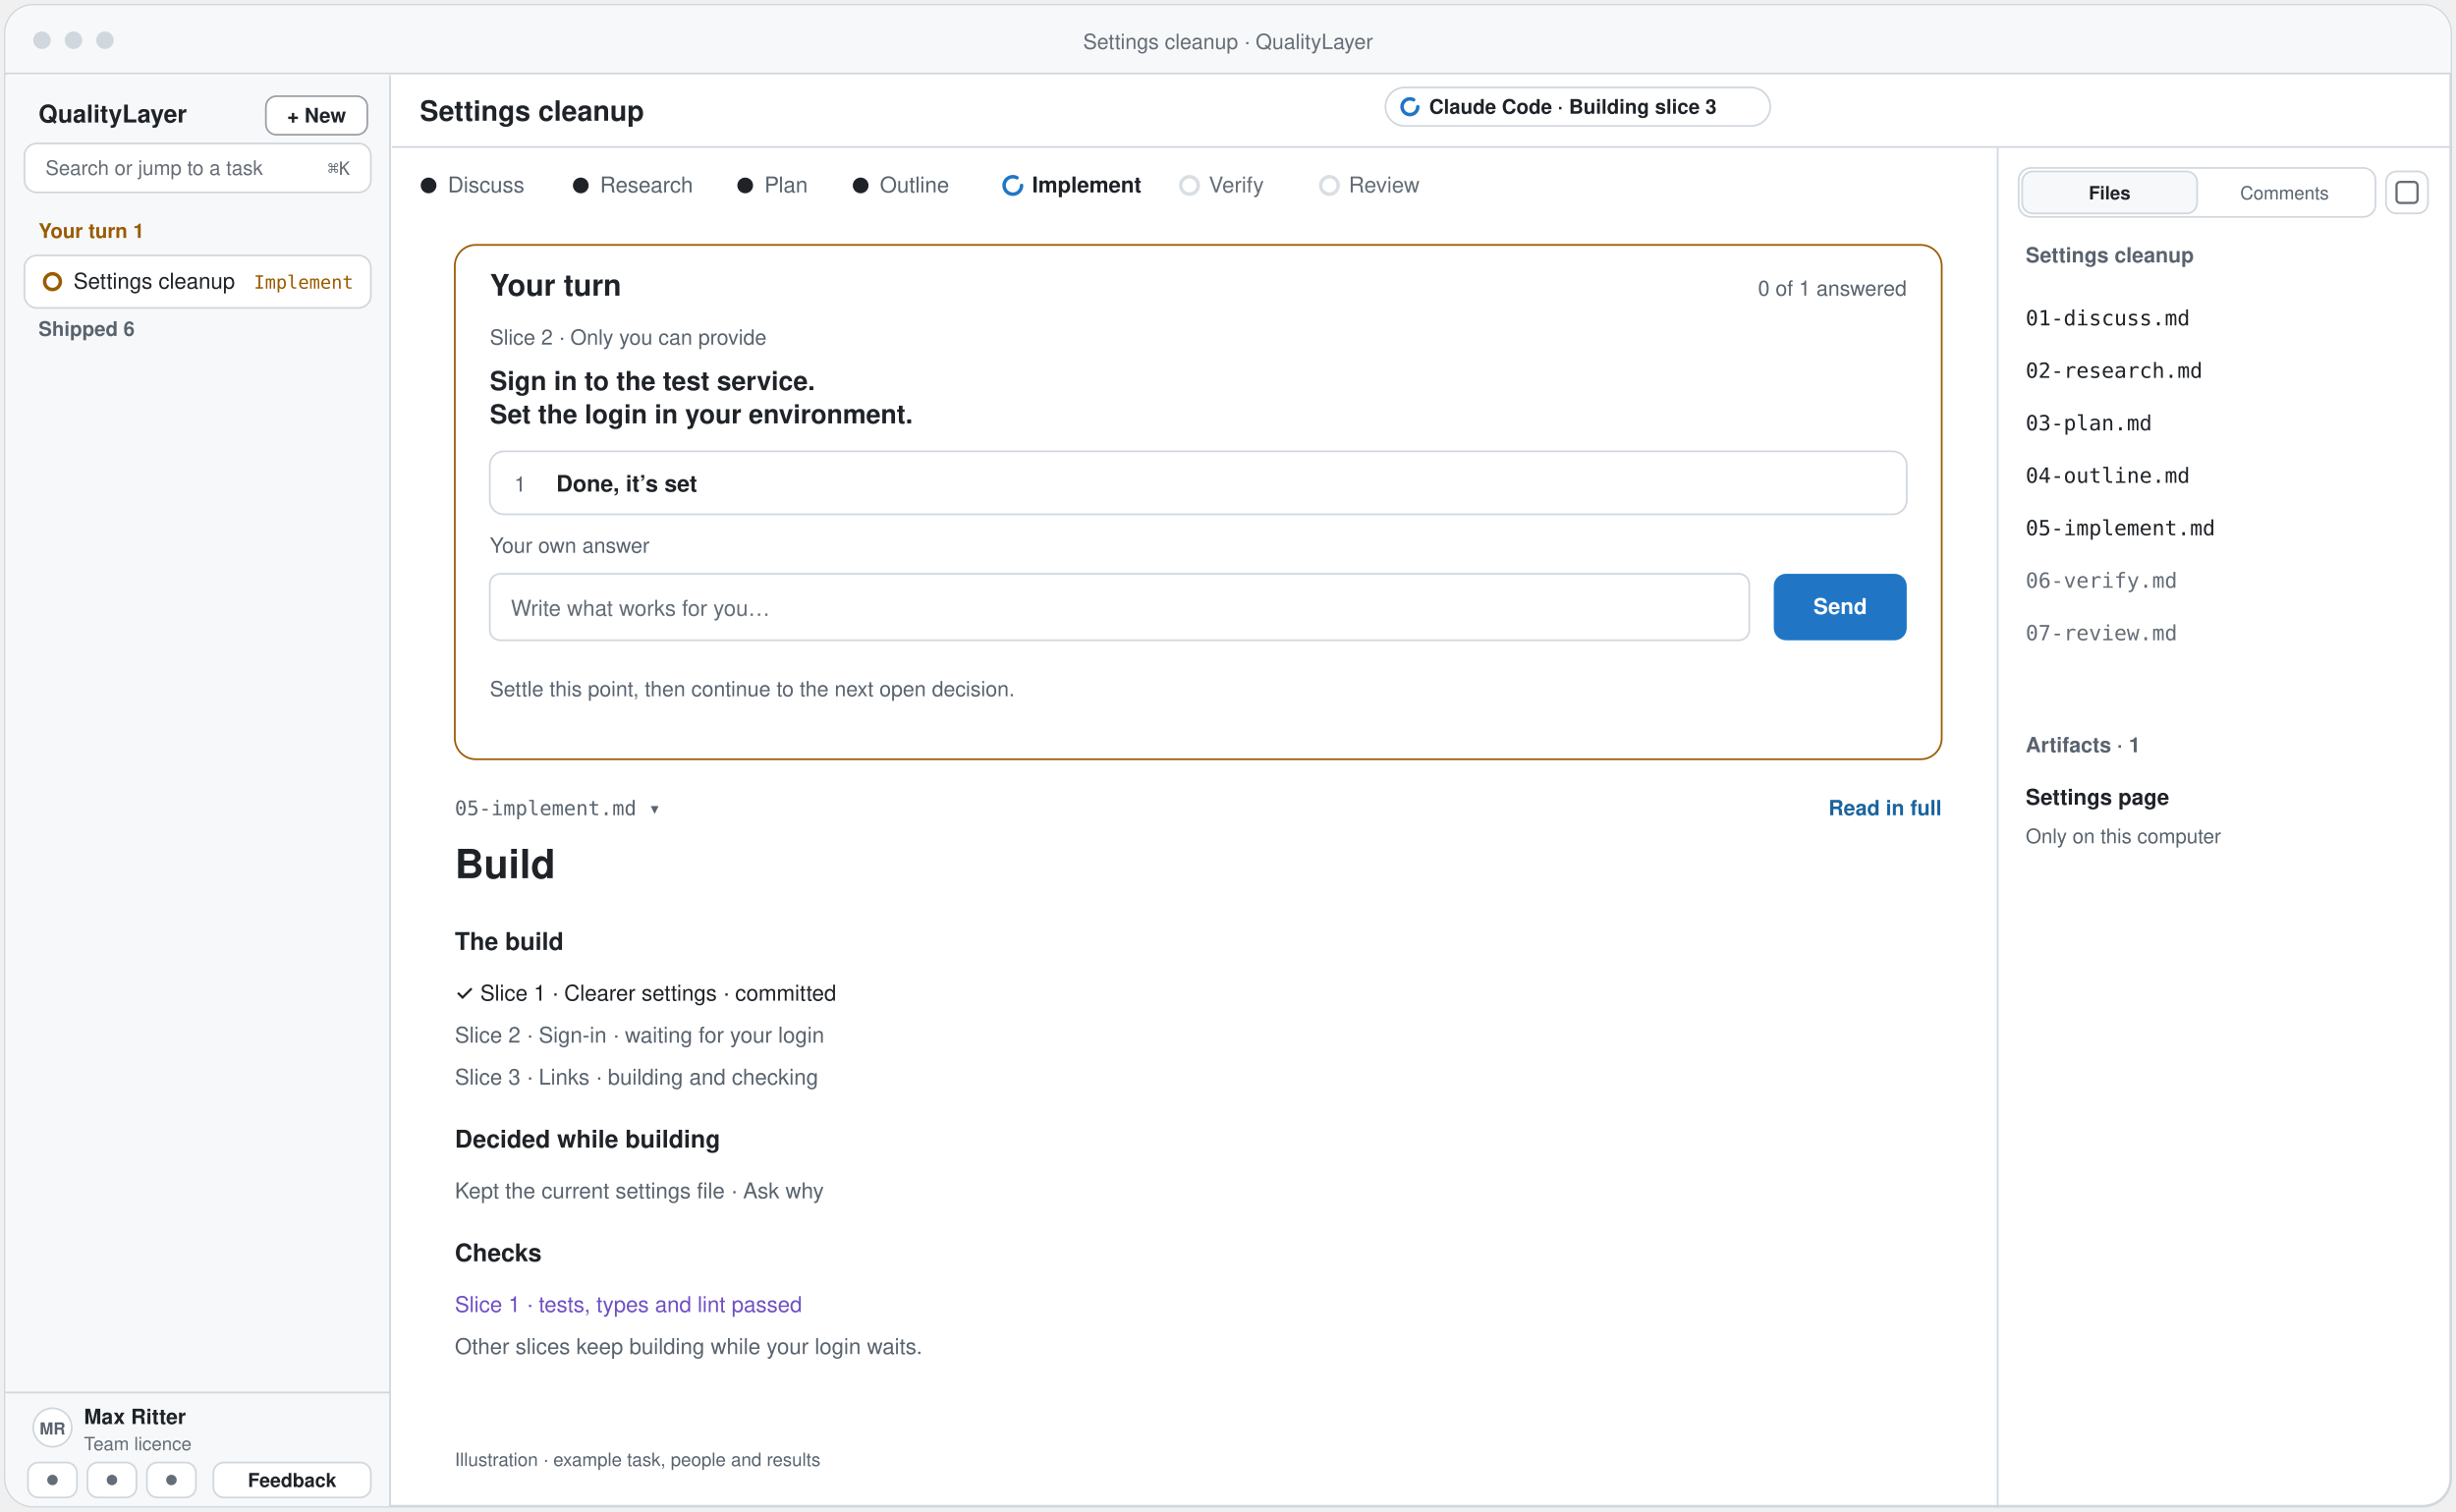
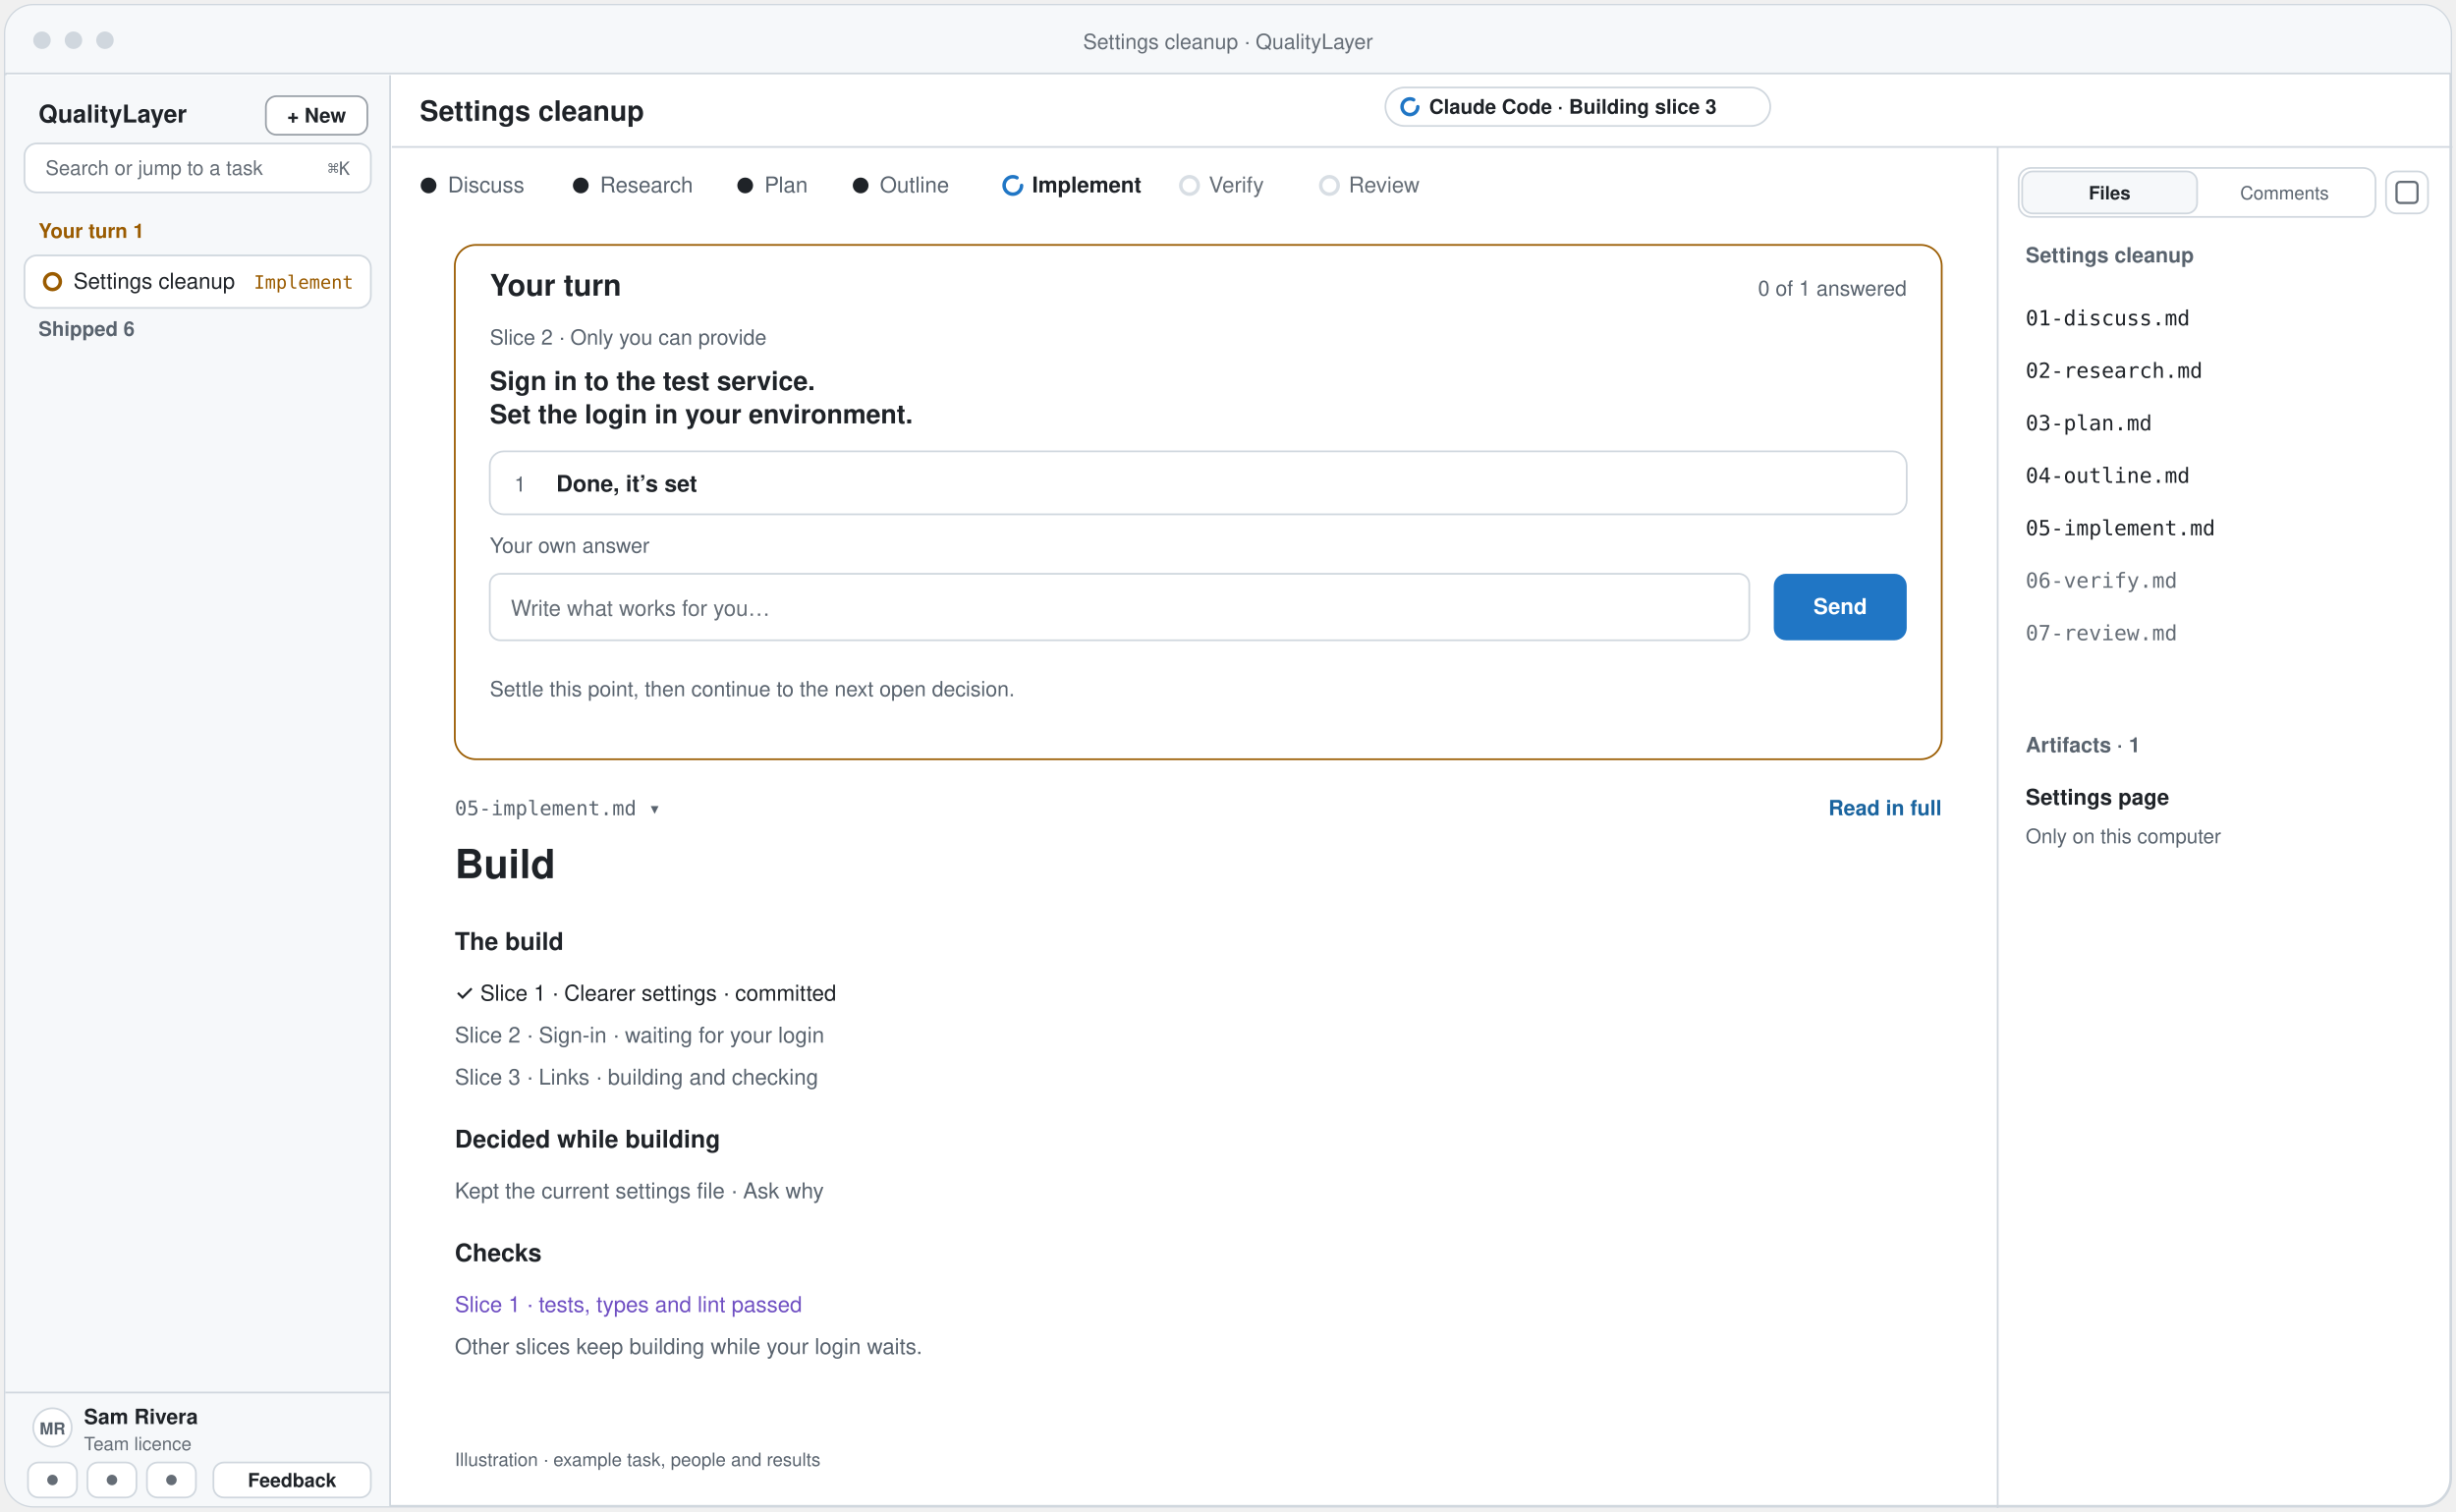
<svg xmlns="http://www.w3.org/2000/svg" style="background:#ffffff" width="1404" height="864" viewBox="-2 -2 1404 864" role="img" aria-label="Implement: named agent status, one focused Your turn card above the work, visible own words and Send for questions, and Files / Comments with artifacts within Files">
  <rect x="1" y="1" width="1398" height="858" rx="16" fill="#ffffff" stroke="#d0d7de" stroke-width="1.5" />
  <path d="M1 17 a16 16 0 0 1 16 -16 H1383 a16 16 0 0 1 16 16 V40 H1 Z" fill="#f6f8fa" />
  <line x1="1" y1="40" x2="1399" y2="40" stroke="#d0d7de" />
  <circle cx="22" cy="21" r="5" fill="#d0d7de" />
  <circle cx="40" cy="21" r="5" fill="#d0d7de" />
  <circle cx="58" cy="21" r="5" fill="#d0d7de" />
  <text x="700.0" y="26" font-family="-apple-system, BlinkMacSystemFont, 'Segoe UI', 'Helvetica Neue', Helvetica, Arial, sans-serif" font-size="12" font-weight="500" fill="#656d76" text-anchor="middle">Settings cleanup · QualityLayer</text>
  <path d="M1 41 H221 V859 H17 a16 16 0 0 1 -16 -16 Z" fill="#f6f8fa" />
  <line x1="221" y1="41" x2="221" y2="859" stroke="#d0d7de" />
  <text x="20" y="68" font-family="-apple-system, BlinkMacSystemFont, 'Segoe UI', 'Helvetica Neue', Helvetica, Arial, sans-serif" font-size="14" font-weight="700" fill="#1f2328" text-anchor="start">QualityLayer</text>
  <rect x="150" y="53" width="58" height="22" rx="6" fill="#ffffff" stroke="#59636e" stroke-opacity="0.6" />
  <text x="179" y="68" font-family="-apple-system, BlinkMacSystemFont, 'Segoe UI', 'Helvetica Neue', Helvetica, Arial, sans-serif" font-size="11.5" font-weight="600" fill="#1f2328" text-anchor="middle">+ New</text>
  <rect x="12" y="80" width="198" height="28" rx="7" fill="#ffffff" stroke="#d0d7de" />
  <text x="24" y="98" font-family="-apple-system, BlinkMacSystemFont, 'Segoe UI', 'Helvetica Neue', Helvetica, Arial, sans-serif" font-size="11.5" font-weight="400" fill="#656d76" text-anchor="start">Search or jump to a task</text>
  <text x="198" y="98" font-family="ui-monospace, SFMono-Regular, Menlo, Consolas, monospace" font-size="10.5" font-weight="500" fill="#656d76" text-anchor="end">⌘K</text>
  <text x="20" y="134" font-family="-apple-system, BlinkMacSystemFont, 'Segoe UI', 'Helvetica Neue', Helvetica, Arial, sans-serif" font-size="11.5" font-weight="650" fill="#9a5b00" text-anchor="start">Your turn  1</text>
  <rect x="12" y="144" width="198" height="30" rx="7" fill="#ffffff" stroke="#d0d7de" />
  <circle cx="28" cy="159" r="4.5" fill="none" stroke="#9a5b00" stroke-width="2" />
  <text x="40" y="163" font-family="-apple-system, BlinkMacSystemFont, 'Segoe UI', 'Helvetica Neue', Helvetica, Arial, sans-serif" font-size="12.5" font-weight="500" fill="#1f2328" text-anchor="start">Settings cleanup</text>
  <text x="200" y="163" font-family="ui-monospace, SFMono-Regular, Menlo, Consolas, monospace" font-size="10.5" font-weight="500" fill="#9a5b00" text-anchor="end">Implement</text>
  <text x="20" y="190" font-family="-apple-system, BlinkMacSystemFont, 'Segoe UI', 'Helvetica Neue', Helvetica, Arial, sans-serif" font-size="11.5" font-weight="650" fill="#59636e" text-anchor="start">Shipped  6</text>
  <line x1="1" y1="794" x2="221" y2="794" stroke="#d0d7de" />
  <circle cx="28" cy="814" r="11" fill="#ffffff" stroke="#d0d7de" />
  <text x="28" y="818" font-family="-apple-system, BlinkMacSystemFont, 'Segoe UI', 'Helvetica Neue', Helvetica, Arial, sans-serif" font-size="9.5" font-weight="650" fill="#59636e" text-anchor="middle">MR</text>
-   <text x="46" y="812" font-family="-apple-system, BlinkMacSystemFont, 'Segoe UI', 'Helvetica Neue', Helvetica, Arial, sans-serif" font-size="12" font-weight="600" fill="#1f2328" text-anchor="start">Max Ritter</text>
+   <text x="46" y="812" font-family="-apple-system, BlinkMacSystemFont, 'Segoe UI', 'Helvetica Neue', Helvetica, Arial, sans-serif" font-size="12" font-weight="600" fill="#1f2328" text-anchor="start">Sam Rivera</text>
  <text x="46" y="827" font-family="-apple-system, BlinkMacSystemFont, 'Segoe UI', 'Helvetica Neue', Helvetica, Arial, sans-serif" font-size="10.5" font-weight="400" fill="#656d76" text-anchor="start">Team licence</text>
  <rect x="14" y="834" width="28" height="20" rx="6" fill="#ffffff" stroke="#d0d7de" />
  <circle cx="28" cy="844" r="3" fill="#656d76" />
  <rect x="48" y="834" width="28" height="20" rx="6" fill="#ffffff" stroke="#d0d7de" />
  <circle cx="62" cy="844" r="3" fill="#656d76" />
  <rect x="82" y="834" width="28" height="20" rx="6" fill="#ffffff" stroke="#d0d7de" />
  <circle cx="96" cy="844" r="3" fill="#656d76" />
  <rect x="120" y="834" width="90" height="20" rx="6" fill="#ffffff" stroke="#d0d7de" />
  <text x="165" y="848" font-family="-apple-system, BlinkMacSystemFont, 'Segoe UI', 'Helvetica Neue', Helvetica, Arial, sans-serif" font-size="11" font-weight="600" fill="#1f2328" text-anchor="middle">Feedback</text>
  <text x="238" y="67" font-family="-apple-system, BlinkMacSystemFont, 'Segoe UI', 'Helvetica Neue', Helvetica, Arial, sans-serif" font-size="16" font-weight="650" fill="#1f2328" text-anchor="start">Settings cleanup</text>
  <circle cx="243" cy="104" r="4.5" fill="#1f2328" />
  <text x="254" y="108" font-family="-apple-system, BlinkMacSystemFont, 'Segoe UI', 'Helvetica Neue', Helvetica, Arial, sans-serif" font-size="12.5" font-weight="400" fill="#59636e">Discuss</text>
  <circle cx="330.0" cy="104" r="4.5" fill="#1f2328" />
  <text x="341.0" y="108" font-family="-apple-system, BlinkMacSystemFont, 'Segoe UI', 'Helvetica Neue', Helvetica, Arial, sans-serif" font-size="12.5" font-weight="400" fill="#59636e">Research</text>
  <circle cx="424.0" cy="104" r="4.5" fill="#1f2328" />
  <text x="435.0" y="108" font-family="-apple-system, BlinkMacSystemFont, 'Segoe UI', 'Helvetica Neue', Helvetica, Arial, sans-serif" font-size="12.5" font-weight="400" fill="#59636e">Plan</text>
  <circle cx="490.0" cy="104" r="4.5" fill="#1f2328" />
  <text x="501.0" y="108" font-family="-apple-system, BlinkMacSystemFont, 'Segoe UI', 'Helvetica Neue', Helvetica, Arial, sans-serif" font-size="12.5" font-weight="400" fill="#59636e">Outline</text>
  <circle cx="577.0" cy="104" r="5" fill="none" stroke="#2076c5" stroke-width="2" stroke-dasharray="26.0 6.0" stroke-linecap="round" />
  <text x="588.0" y="108" font-family="-apple-system, BlinkMacSystemFont, 'Segoe UI', 'Helvetica Neue', Helvetica, Arial, sans-serif" font-size="12.5" font-weight="600" fill="#1f2328">Implement</text>
  <circle cx="678.0" cy="104" r="5" fill="none" stroke="#d8dee4" stroke-width="2" />
  <text x="689.0" y="108" font-family="-apple-system, BlinkMacSystemFont, 'Segoe UI', 'Helvetica Neue', Helvetica, Arial, sans-serif" font-size="12.5" font-weight="400" fill="#656d76">Verify</text>
  <circle cx="758.0" cy="104" r="5" fill="none" stroke="#d8dee4" stroke-width="2" />
  <text x="769.0" y="108" font-family="-apple-system, BlinkMacSystemFont, 'Segoe UI', 'Helvetica Neue', Helvetica, Arial, sans-serif" font-size="12.5" font-weight="400" fill="#656d76">Review</text>
  <rect x="790" y="48" width="220.0" height="22" rx="11" fill="#ffffff" stroke="#d0d7de" />
  <circle cx="804" cy="59" r="4.5" fill="none" stroke="#2076c5" stroke-width="2" stroke-dasharray="23.4 5.4" stroke-linecap="round" />
  <text x="815" y="63" font-family="-apple-system, BlinkMacSystemFont, 'Segoe UI', 'Helvetica Neue', Helvetica, Arial, sans-serif" font-size="11.5" font-weight="600" fill="#1f2328" text-anchor="start">Claude Code · Building slice 3</text>
  <line x1="222" y1="82" x2="1400" y2="82" stroke="#d0d7de" />
  <rect x="258" y="138" width="850" height="294" rx="12" fill="#ffffff" stroke="#9a5b00" stroke-width="1" />
  <text x="278" y="167" font-family="-apple-system, BlinkMacSystemFont, 'Segoe UI', 'Helvetica Neue', Helvetica, Arial, sans-serif" font-size="17" font-weight="650" fill="#1f2328" text-anchor="start">Your turn</text>
  <text x="1088" y="167" font-family="-apple-system, BlinkMacSystemFont, 'Segoe UI', 'Helvetica Neue', Helvetica, Arial, sans-serif" font-size="12" font-weight="500" fill="#59636e" text-anchor="end">0 of 1 answered</text>
  <text x="278" y="195" font-family="-apple-system, BlinkMacSystemFont, 'Segoe UI', 'Helvetica Neue', Helvetica, Arial, sans-serif" font-size="12" font-weight="500" fill="#59636e" text-anchor="start">Slice 2 · Only you can provide</text>
  <text x="278" y="221" font-family="-apple-system, BlinkMacSystemFont, 'Segoe UI', 'Helvetica Neue', Helvetica, Arial, sans-serif" font-size="15" font-weight="600" fill="#1f2328" text-anchor="start">Sign in to the test service.</text>
  <text x="278" y="240" font-family="-apple-system, BlinkMacSystemFont, 'Segoe UI', 'Helvetica Neue', Helvetica, Arial, sans-serif" font-size="15" font-weight="600" fill="#1f2328" text-anchor="start">Set the login in your environment.</text>
  <rect data-choice="1" x="278" y="256" width="810" height="36" rx="8" fill="#ffffff" stroke="#d0d7de" />
  <text x="292" y="279" font-family="-apple-system, BlinkMacSystemFont, 'Segoe UI', 'Helvetica Neue', Helvetica, Arial, sans-serif" font-size="12" font-weight="500" fill="#59636e" text-anchor="start">1</text>
  <text x="316" y="279" font-family="-apple-system, BlinkMacSystemFont, 'Segoe UI', 'Helvetica Neue', Helvetica, Arial, sans-serif" font-size="13" font-weight="600" fill="#1f2328" text-anchor="start">Done, it’s set</text>
  <text x="278" y="314" font-family="-apple-system, BlinkMacSystemFont, 'Segoe UI', 'Helvetica Neue', Helvetica, Arial, sans-serif" font-size="12" font-weight="500" fill="#59636e" text-anchor="start">Your own answer</text>
  <rect data-own-words="true" x="278" y="326" width="720" height="38" rx="6" fill="#ffffff" stroke="#d0d7de" />
  <text x="290" y="350" font-family="-apple-system, BlinkMacSystemFont, 'Segoe UI', 'Helvetica Neue', Helvetica, Arial, sans-serif" font-size="12.5" font-weight="400" fill="#656d76" text-anchor="start">Write what works for you…</text>
  <rect x="1012" y="326" width="76" height="38" rx="7" fill="#2076c5" />
  <text x="1050.0" y="349.0" font-family="-apple-system, BlinkMacSystemFont, 'Segoe UI', 'Helvetica Neue', Helvetica, Arial, sans-serif" font-size="12.5" font-weight="650" fill="#ffffff" text-anchor="middle">Send</text>
  <text x="278" y="396" font-family="-apple-system, BlinkMacSystemFont, 'Segoe UI', 'Helvetica Neue', Helvetica, Arial, sans-serif" font-size="12" font-weight="400" fill="#59636e" text-anchor="start">Settle this point, then continue to the next open decision.</text>
  <text x="258" y="464" font-family="ui-monospace, SFMono-Regular, Menlo, Consolas, monospace" font-size="11.5" font-weight="500" fill="#59636e" text-anchor="start">05-implement.md  ▾</text>
  <text x="1108" y="464" font-family="-apple-system, BlinkMacSystemFont, 'Segoe UI', 'Helvetica Neue', Helvetica, Arial, sans-serif" font-size="12" font-weight="600" fill="#1a649f" text-anchor="end">Read in full</text>
  <text x="258" y="500" font-family="-apple-system, BlinkMacSystemFont, 'Segoe UI', 'Helvetica Neue', Helvetica, Arial, sans-serif" font-size="23" font-weight="650" fill="#1f2328" text-anchor="start">Build</text>
  <text x="258" y="541" font-family="-apple-system, BlinkMacSystemFont, 'Segoe UI', 'Helvetica Neue', Helvetica, Arial, sans-serif" font-size="14" font-weight="650" fill="#1f2328" text-anchor="start">The build</text>
  <text x="258" y="570" font-family="-apple-system, BlinkMacSystemFont, 'Segoe UI', 'Helvetica Neue', Helvetica, Arial, sans-serif" font-size="12.5" font-weight="500" fill="#1f2328" text-anchor="start">✓ Slice 1 · Clearer settings · committed</text>
  <text x="258" y="594" font-family="-apple-system, BlinkMacSystemFont, 'Segoe UI', 'Helvetica Neue', Helvetica, Arial, sans-serif" font-size="12.5" font-weight="500" fill="#59636e" text-anchor="start">Slice 2 · Sign-in · waiting for your login</text>
  <text x="258" y="618" font-family="-apple-system, BlinkMacSystemFont, 'Segoe UI', 'Helvetica Neue', Helvetica, Arial, sans-serif" font-size="12.5" font-weight="500" fill="#59636e" text-anchor="start">Slice 3 · Links · building and checking</text>
  <text x="258" y="654" font-family="-apple-system, BlinkMacSystemFont, 'Segoe UI', 'Helvetica Neue', Helvetica, Arial, sans-serif" font-size="14" font-weight="650" fill="#1f2328" text-anchor="start">Decided while building</text>
  <text x="258" y="683" font-family="-apple-system, BlinkMacSystemFont, 'Segoe UI', 'Helvetica Neue', Helvetica, Arial, sans-serif" font-size="12.5" font-weight="500" fill="#59636e" text-anchor="start">Kept the current settings file · Ask why</text>
  <text x="258" y="719" font-family="-apple-system, BlinkMacSystemFont, 'Segoe UI', 'Helvetica Neue', Helvetica, Arial, sans-serif" font-size="14" font-weight="650" fill="#1f2328" text-anchor="start">Checks</text>
  <text x="258" y="748" font-family="-apple-system, BlinkMacSystemFont, 'Segoe UI', 'Helvetica Neue', Helvetica, Arial, sans-serif" font-size="12.5" font-weight="500" fill="#6f4fc2" text-anchor="start">Slice 1 · tests, types and lint passed</text>
  <text x="258" y="772" font-family="-apple-system, BlinkMacSystemFont, 'Segoe UI', 'Helvetica Neue', Helvetica, Arial, sans-serif" font-size="12.5" font-weight="500" fill="#59636e" text-anchor="start">Other slices keep building while your login waits.</text>
  <line x1="1140" y1="82" x2="1140" y2="860" stroke="#d0d7de" />
  <rect x="1152" y="94" width="204" height="28" rx="7" fill="#ffffff" stroke="#d0d7de" />
  <rect x="1154.0" y="96" width="100.0" height="24" rx="6" fill="#f6f8fa" stroke="#d0d7de" />
  <text x="1204.0" y="112" font-family="-apple-system, BlinkMacSystemFont, 'Segoe UI', 'Helvetica Neue', Helvetica, Arial, sans-serif" font-size="10.5" font-weight="600" fill="#1f2328" text-anchor="middle">Files</text>
  <text x="1304.0" y="112" font-family="-apple-system, BlinkMacSystemFont, 'Segoe UI', 'Helvetica Neue', Helvetica, Arial, sans-serif" font-size="10.5" font-weight="500" fill="#59636e" text-anchor="middle">Comments</text>
  <rect x="1362" y="96" width="24" height="24" rx="6" fill="#ffffff" stroke="#d0d7de" />
  <rect x="1368" y="102" width="12" height="12" rx="2" fill="none" stroke="#656d76" stroke-width="1.3" />
  <text x="1156" y="148" font-family="-apple-system, BlinkMacSystemFont, 'Segoe UI', 'Helvetica Neue', Helvetica, Arial, sans-serif" font-size="12" font-weight="600" fill="#59636e" text-anchor="start">Settings cleanup</text>
  <text x="1156" y="184" font-family="ui-monospace, SFMono-Regular, Menlo, Consolas, monospace" font-size="12" font-weight="500" fill="#1f2328" text-anchor="start">01-discuss.md</text>
  <text x="1156" y="214" font-family="ui-monospace, SFMono-Regular, Menlo, Consolas, monospace" font-size="12" font-weight="500" fill="#1f2328" text-anchor="start">02-research.md</text>
  <text x="1156" y="244" font-family="ui-monospace, SFMono-Regular, Menlo, Consolas, monospace" font-size="12" font-weight="500" fill="#1f2328" text-anchor="start">03-plan.md</text>
  <text x="1156" y="274" font-family="ui-monospace, SFMono-Regular, Menlo, Consolas, monospace" font-size="12" font-weight="500" fill="#1f2328" text-anchor="start">04-outline.md</text>
  <text x="1156" y="304" font-family="ui-monospace, SFMono-Regular, Menlo, Consolas, monospace" font-size="12" font-weight="500" fill="#1f2328" text-anchor="start">05-implement.md</text>
  <text x="1156" y="334" font-family="ui-monospace, SFMono-Regular, Menlo, Consolas, monospace" font-size="12" font-weight="500" fill="#656d76" text-anchor="start">06-verify.md</text>
  <text x="1156" y="364" font-family="ui-monospace, SFMono-Regular, Menlo, Consolas, monospace" font-size="12" font-weight="500" fill="#656d76" text-anchor="start">07-review.md</text>
  <text x="1156" y="428" font-family="-apple-system, BlinkMacSystemFont, 'Segoe UI', 'Helvetica Neue', Helvetica, Arial, sans-serif" font-size="12" font-weight="600" fill="#59636e" text-anchor="start">Artifacts · 1</text>
  <text x="1156" y="458" font-family="-apple-system, BlinkMacSystemFont, 'Segoe UI', 'Helvetica Neue', Helvetica, Arial, sans-serif" font-size="12.5" font-weight="600" fill="#1f2328" text-anchor="start">Settings page</text>
  <text x="1156" y="480" font-family="-apple-system, BlinkMacSystemFont, 'Segoe UI', 'Helvetica Neue', Helvetica, Arial, sans-serif" font-size="11.5" font-weight="400" fill="#59636e" text-anchor="start">Only on this computer</text>
  <text x="258" y="836" font-family="-apple-system, BlinkMacSystemFont, 'Segoe UI', 'Helvetica Neue', Helvetica, Arial, sans-serif" font-size="10.5" font-weight="400" fill="#59636e" text-anchor="start">Illustration · example task, people and results</text>
</svg>
